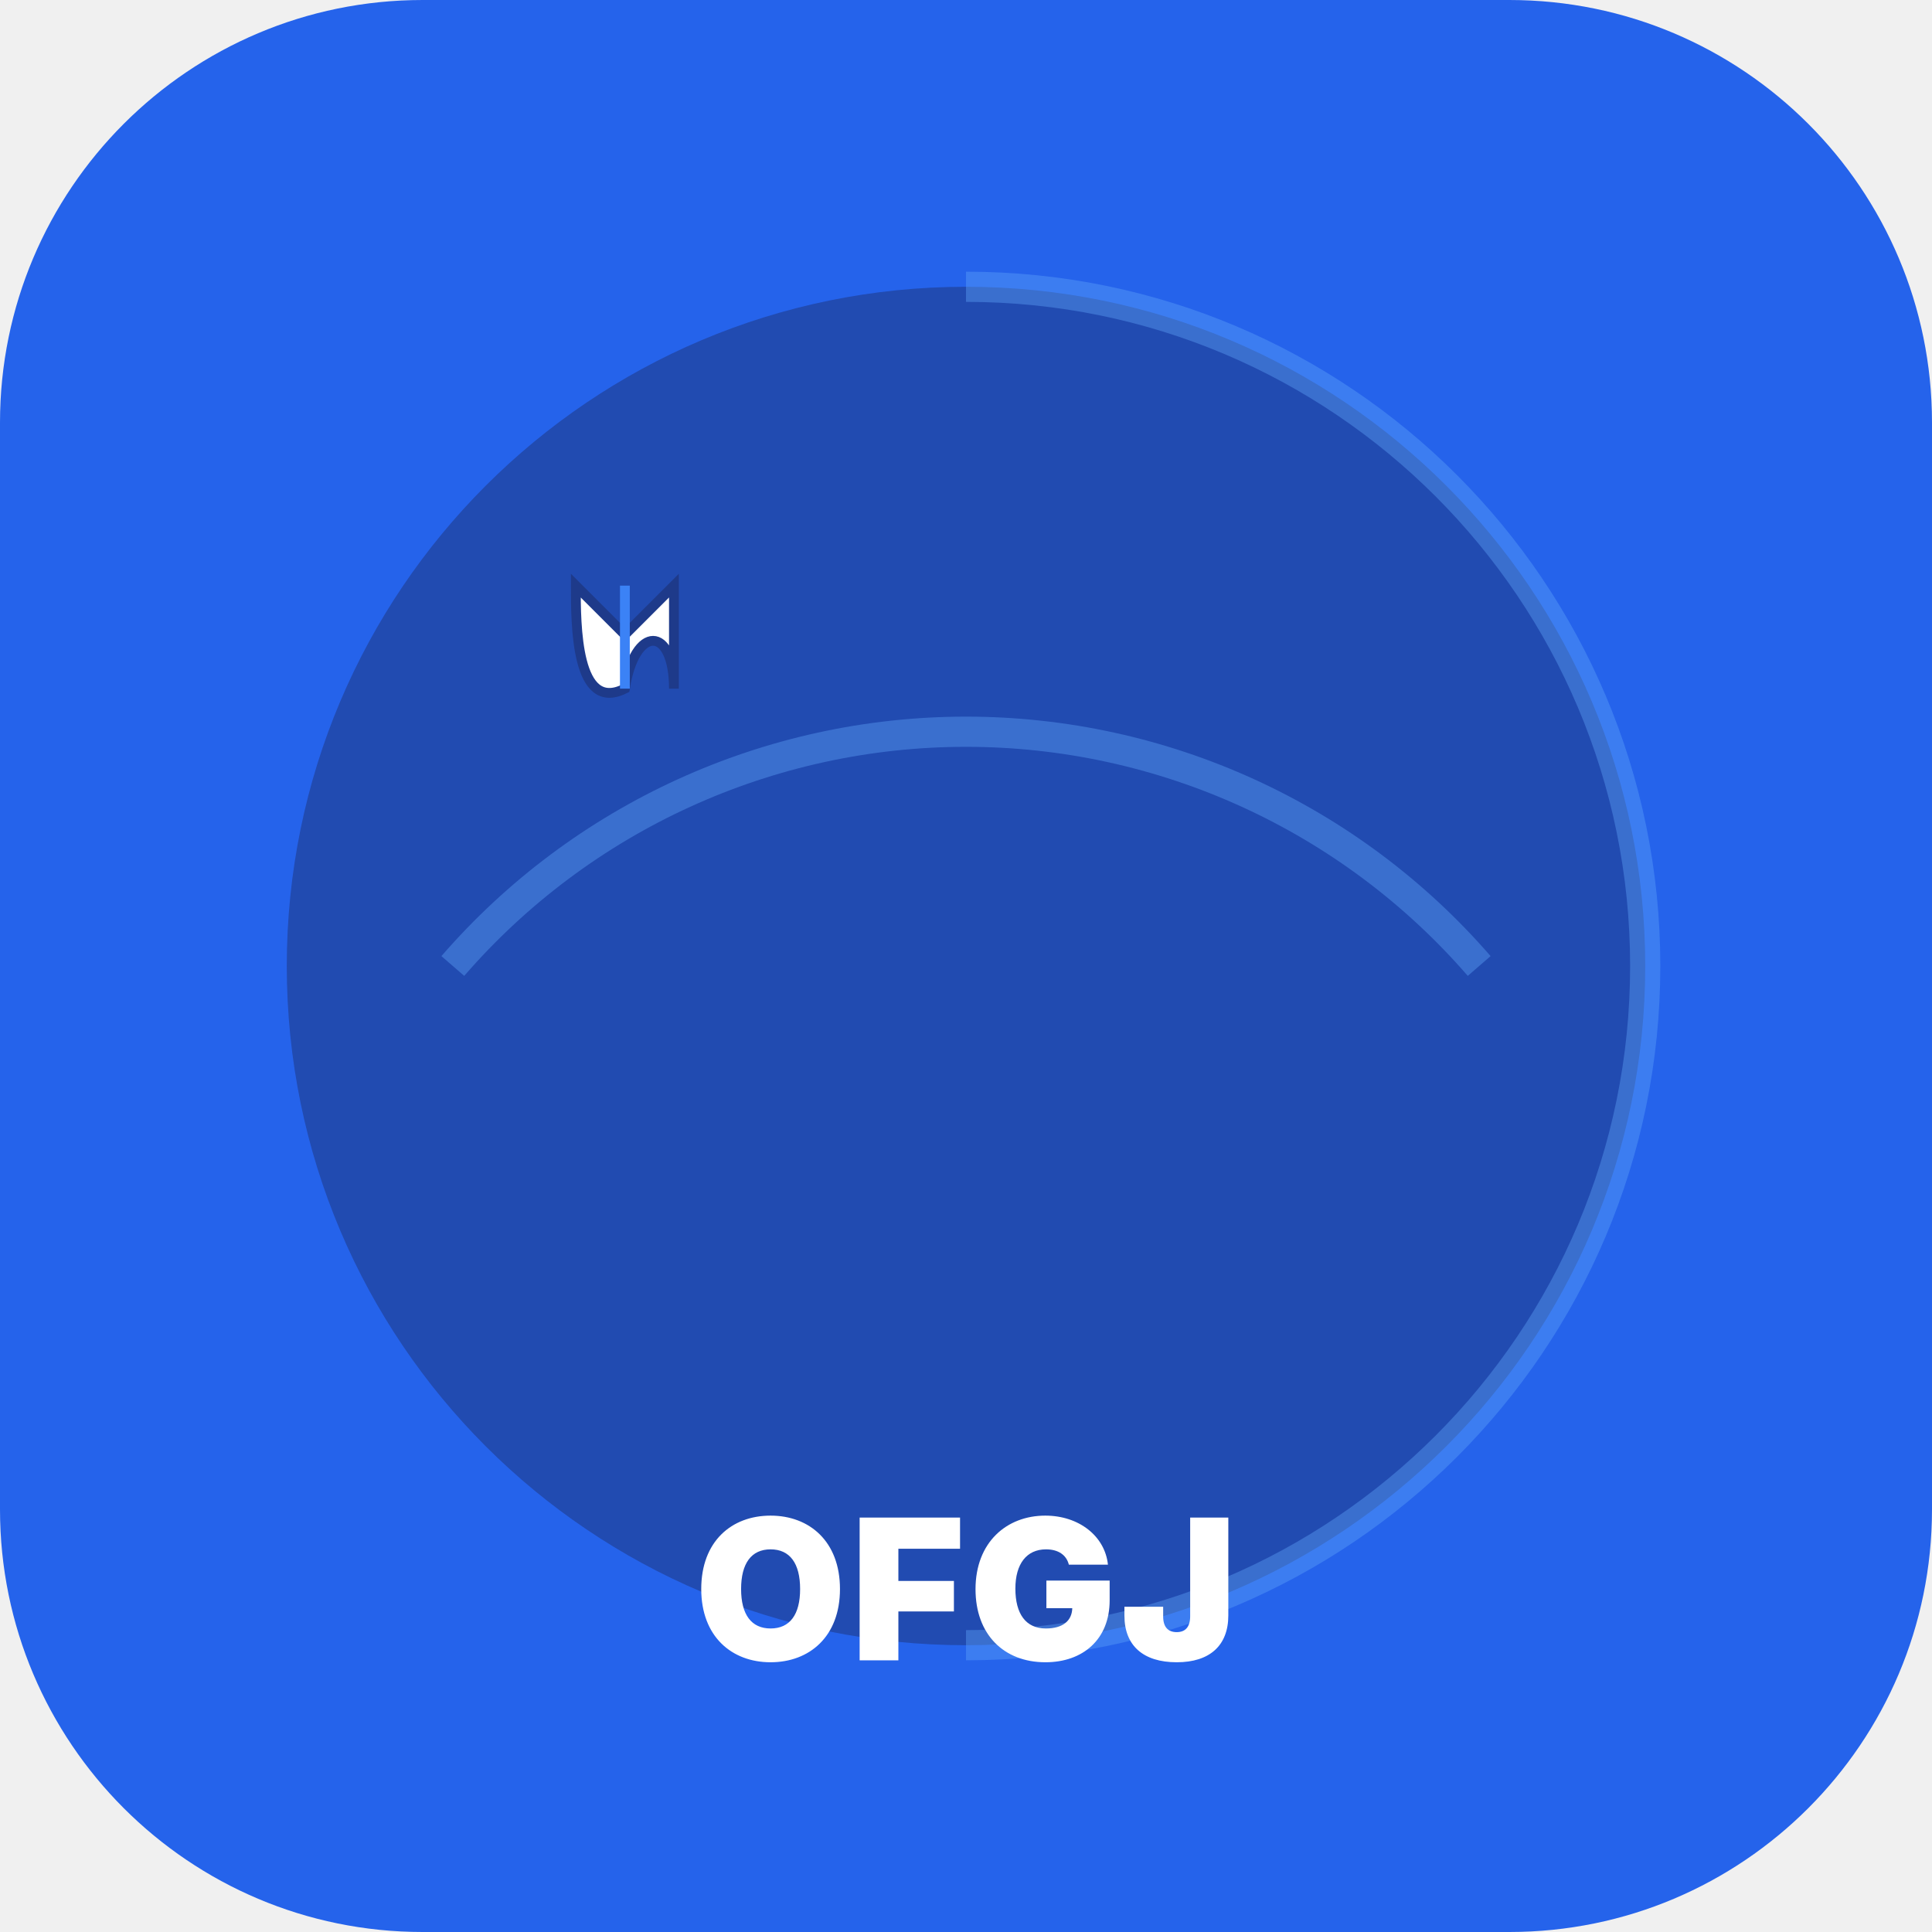
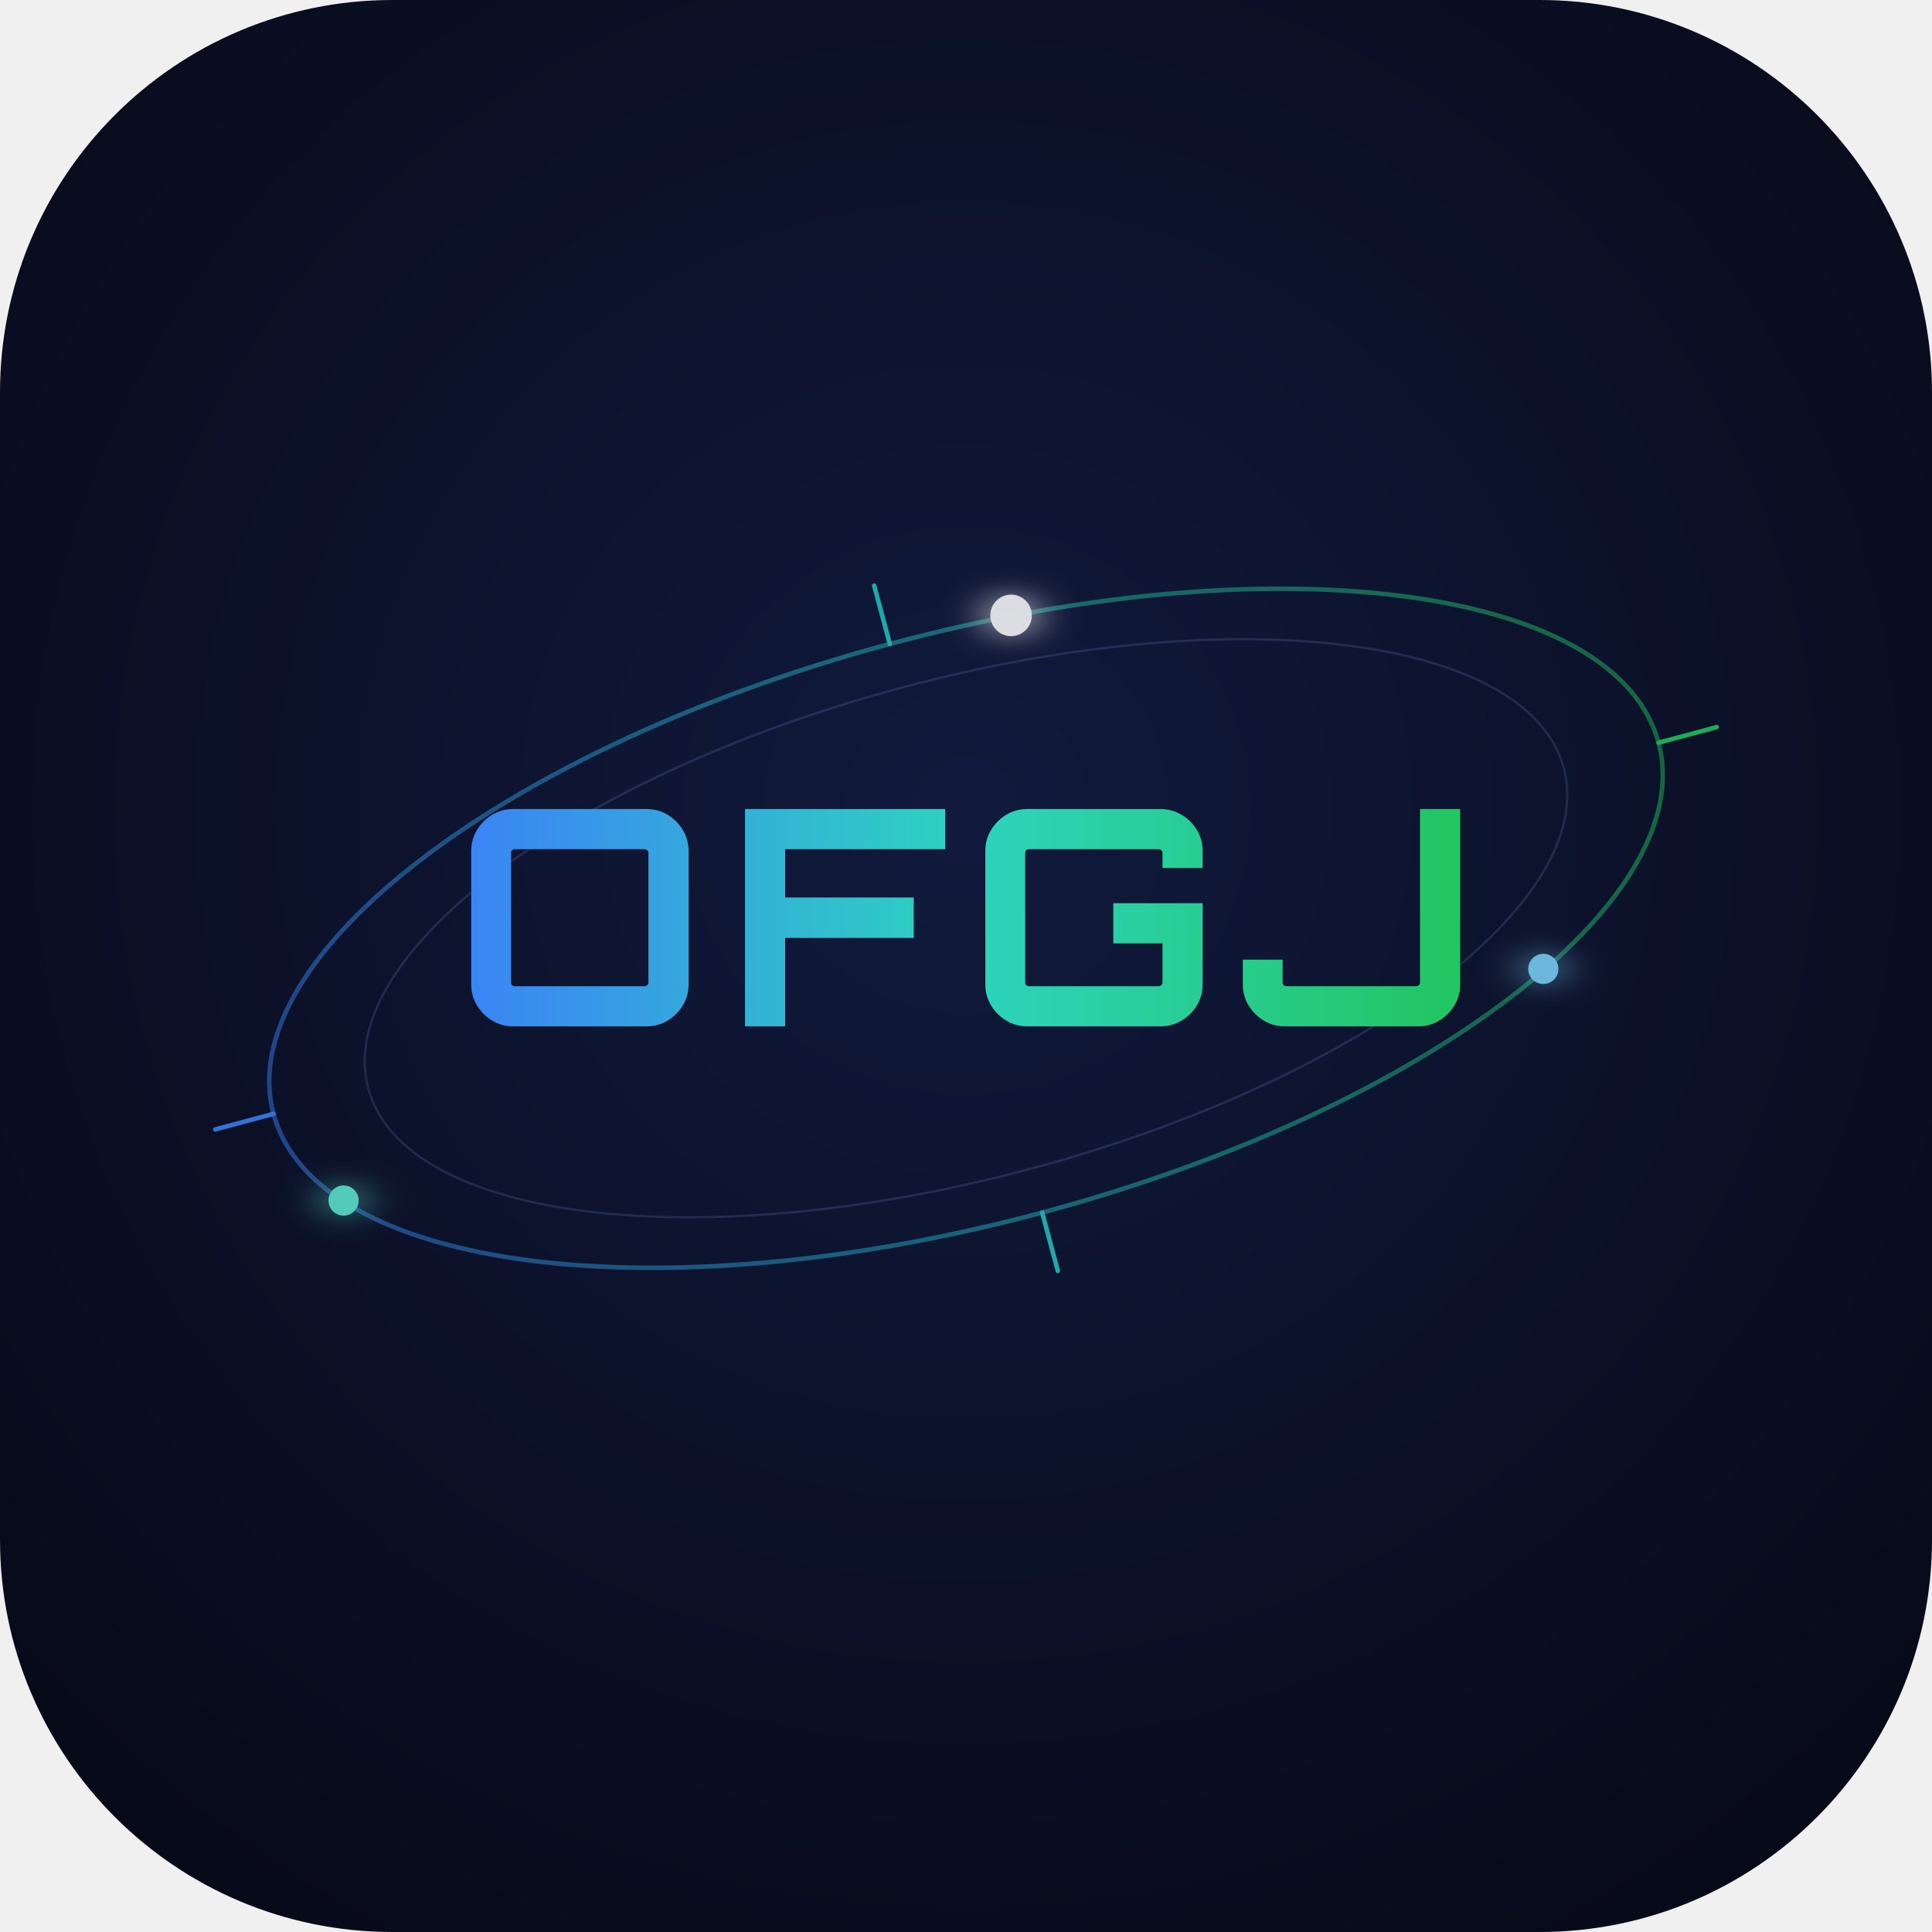
<svg xmlns="http://www.w3.org/2000/svg" viewBox="0 0 512 512" width="512" height="512">
-   <rect width="512" height="512" rx="112" fill="#2563eb" />
-   <circle cx="256" cy="256" r="180" fill="#1e3a8a" opacity="0.6" />
-   <path d="M 256 76 A 180 180 0 0 1 256 436" fill="none" stroke="#60a5fa" stroke-width="8" opacity="0.4" />
-   <path d="M 120 256 A 180 180 0 0 1 392 256" fill="none" stroke="#60a5fa" stroke-width="8" opacity="0.4" />
-   <g transform="translate(150, 150) scale(1.3)">
-     <path d="M 12 25 C 2 30 2 12 2 4 Q 10 12 12 14 Q 14 12 22 4 L 22 25 C 22 12 14 12 12 25 Z" fill="#ffffff" stroke="#1e3a8a" stroke-width="2" />
-     <path d="M 12 4 L 12 25" fill="none" stroke="#3b82f6" stroke-width="2" />
+   <defs>
+     <radialGradient id="bgGlow" cx="50%" cy="42%" r="75%">
+       <stop offset="0%" stop-color="#111a3d" />
+       <stop offset="100%" stop-color="#060814" />
+     </radialGradient>
+     <linearGradient id="ringGrad" gradientUnits="userSpaceOnUse" x1="66" y1="246" x2="446" y2="246">
+       <stop offset="0%" stop-color="#3b82f6" />
+       <stop offset="50%" stop-color="#22c1c3" />
+       <stop offset="100%" stop-color="#22c55e" />
+     </linearGradient>
+     <linearGradient id="textGrad" gradientUnits="userSpaceOnUse" x1="120.56" y1="243.2" x2="391.44" y2="243.2">
+       <stop offset="0%" stop-color="#3b82f6" />
+       <stop offset="50%" stop-color="#2dd4bf" />
+       <stop offset="100%" stop-color="#22c55e" />
+     </linearGradient>
+     <filter id="glow" x="-200%" y="-200%" width="500%" height="500%">
+       <feGaussianBlur stdDeviation="5" result="b" />
+       <feMerge>
+         <feMergeNode in="b" />
+         <feMergeNode in="SourceGraphic" />
+       </feMerge>
+     </filter>
+   </defs>
+   <rect width="512" height="512" rx="104" fill="url(#bgGlow)" />
+   <g transform="rotate(-15 256 246)" opacity="0.85">
+     <ellipse cx="256" cy="246" rx="190" ry="78" fill="none" stroke="url(#ringGrad)" stroke-width="1.2" opacity="0.55" />
+     <ellipse cx="256" cy="246" rx="164" ry="66" fill="none" stroke="#8fb3ff" stroke-width="0.6" opacity="0.18" />
+     <g stroke="url(#ringGrad)" stroke-width="1.2" stroke-linecap="round">
+       <line x1="446" y1="246" x2="462" y2="246" />
+       <line x1="66" y1="246" x2="50" y2="246" />
+       <line x1="256" y1="168" x2="256" y2="152" />
+       <line x1="256" y1="324" x2="256" y2="340" />
+     </g>
+     <circle cx="401" cy="296" r="4" fill="#7dd3fc" filter="url(#glow)" />
+     <circle cx="78" cy="273" r="4" fill="#5eead4" filter="url(#glow)" />
+     <circle cx="289" cy="169" r="5.5" fill="#ffffff" filter="url(#glow)" />
  </g>
-   <text x="256" y="440" font-family="'Inter', sans-serif" font-weight="900" font-size="52" fill="#ffffff" text-anchor="middle" letter-spacing="1">OFGJ</text>
+   <path fill="url(#textGrad)" d="M136.0 272.0Q132.96 272.0 130.44 270.48Q127.92 268.96 126.4 266.44Q124.88 263.92 124.88 260.88V225.52Q124.88 222.48 126.4 219.96Q127.92 217.44 130.44 215.92Q132.96 214.4 136.0 214.4H171.36Q174.4 214.4 176.92 215.92Q179.44 217.44 180.96 219.96Q182.48 222.48 182.48 225.52V260.88Q182.48 263.92 180.96 266.44Q179.44 268.96 176.92 270.48Q174.4 272.0 171.36 272.0ZM136.4 261.36H170.8Q171.2 261.36 171.52 261.08Q171.84 260.8 171.84 260.4V226.0Q171.84 225.6 171.52 225.32Q171.2 225.04 170.8 225.04H136.4Q136.0 225.04 135.72 225.32Q135.44 225.6 135.44 226.0V260.4Q135.44 260.8 135.72 261.08Q136.0 261.36 136.4 261.36Z M197.44 272.0V214.4H250.48V225.04H208.08V237.84H242.16V248.56H208.08V272.0Z M272.24 272.0Q269.2 272.0 266.68 270.48Q264.16 268.96 262.64 266.44Q261.12 263.92 261.12 260.88V225.52Q261.12 222.48 262.64 219.96Q264.16 217.44 266.68 215.92Q269.2 214.4 272.24 214.4H307.52Q310.56 214.4 313.12 215.92Q315.68 217.44 317.2 219.96Q318.72 222.48 318.72 225.52V230.0H308.08V226.0Q308.08 225.6 307.76 225.32Q307.44 225.04 307.04 225.04H272.64Q272.24 225.04 271.96 225.32Q271.68 225.6 271.68 226.0V260.4Q271.68 260.8 271.96 261.08Q272.24 261.36 272.64 261.36H307.04Q307.44 261.36 307.76 261.08Q308.08 260.8 308.08 260.4V250.0H295.04V239.36H318.72V260.88Q318.72 263.92 317.2 266.44Q315.68 268.96 313.12 270.48Q310.56 272.0 307.52 272.0Z M340.48 272.0Q337.44 272.0 334.92 270.48Q332.4 268.96 330.88 266.44Q329.36 263.92 329.36 260.88V254.32H339.92V260.4Q339.92 260.8 340.2 261.08Q340.48 261.36 340.88 261.36H375.28Q375.68 261.36 376 261.08Q376.32 260.8 376.32 260.4V214.4H386.96V260.88Q386.96 263.92 385.44 266.44Q383.92 268.96 381.4 270.48Q378.88 272.0 375.84 272.0Z" />
</svg>
